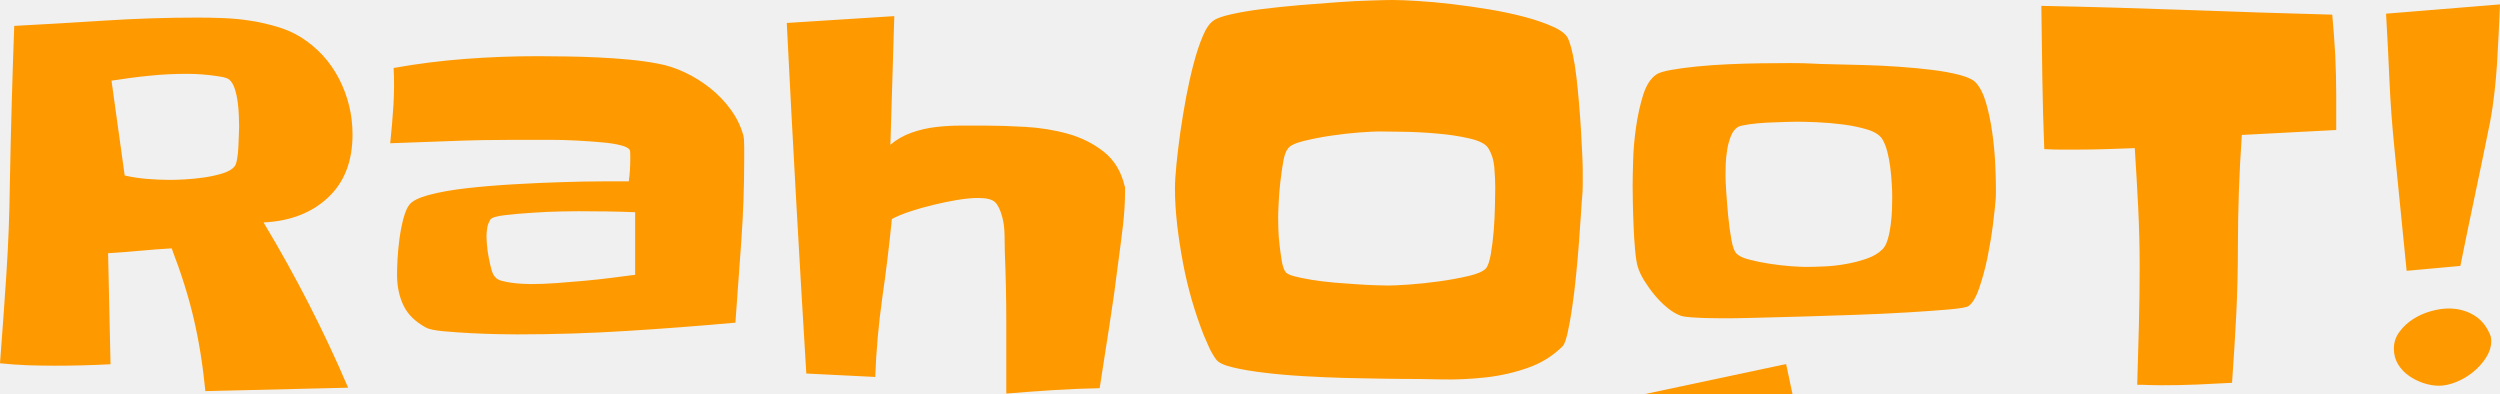
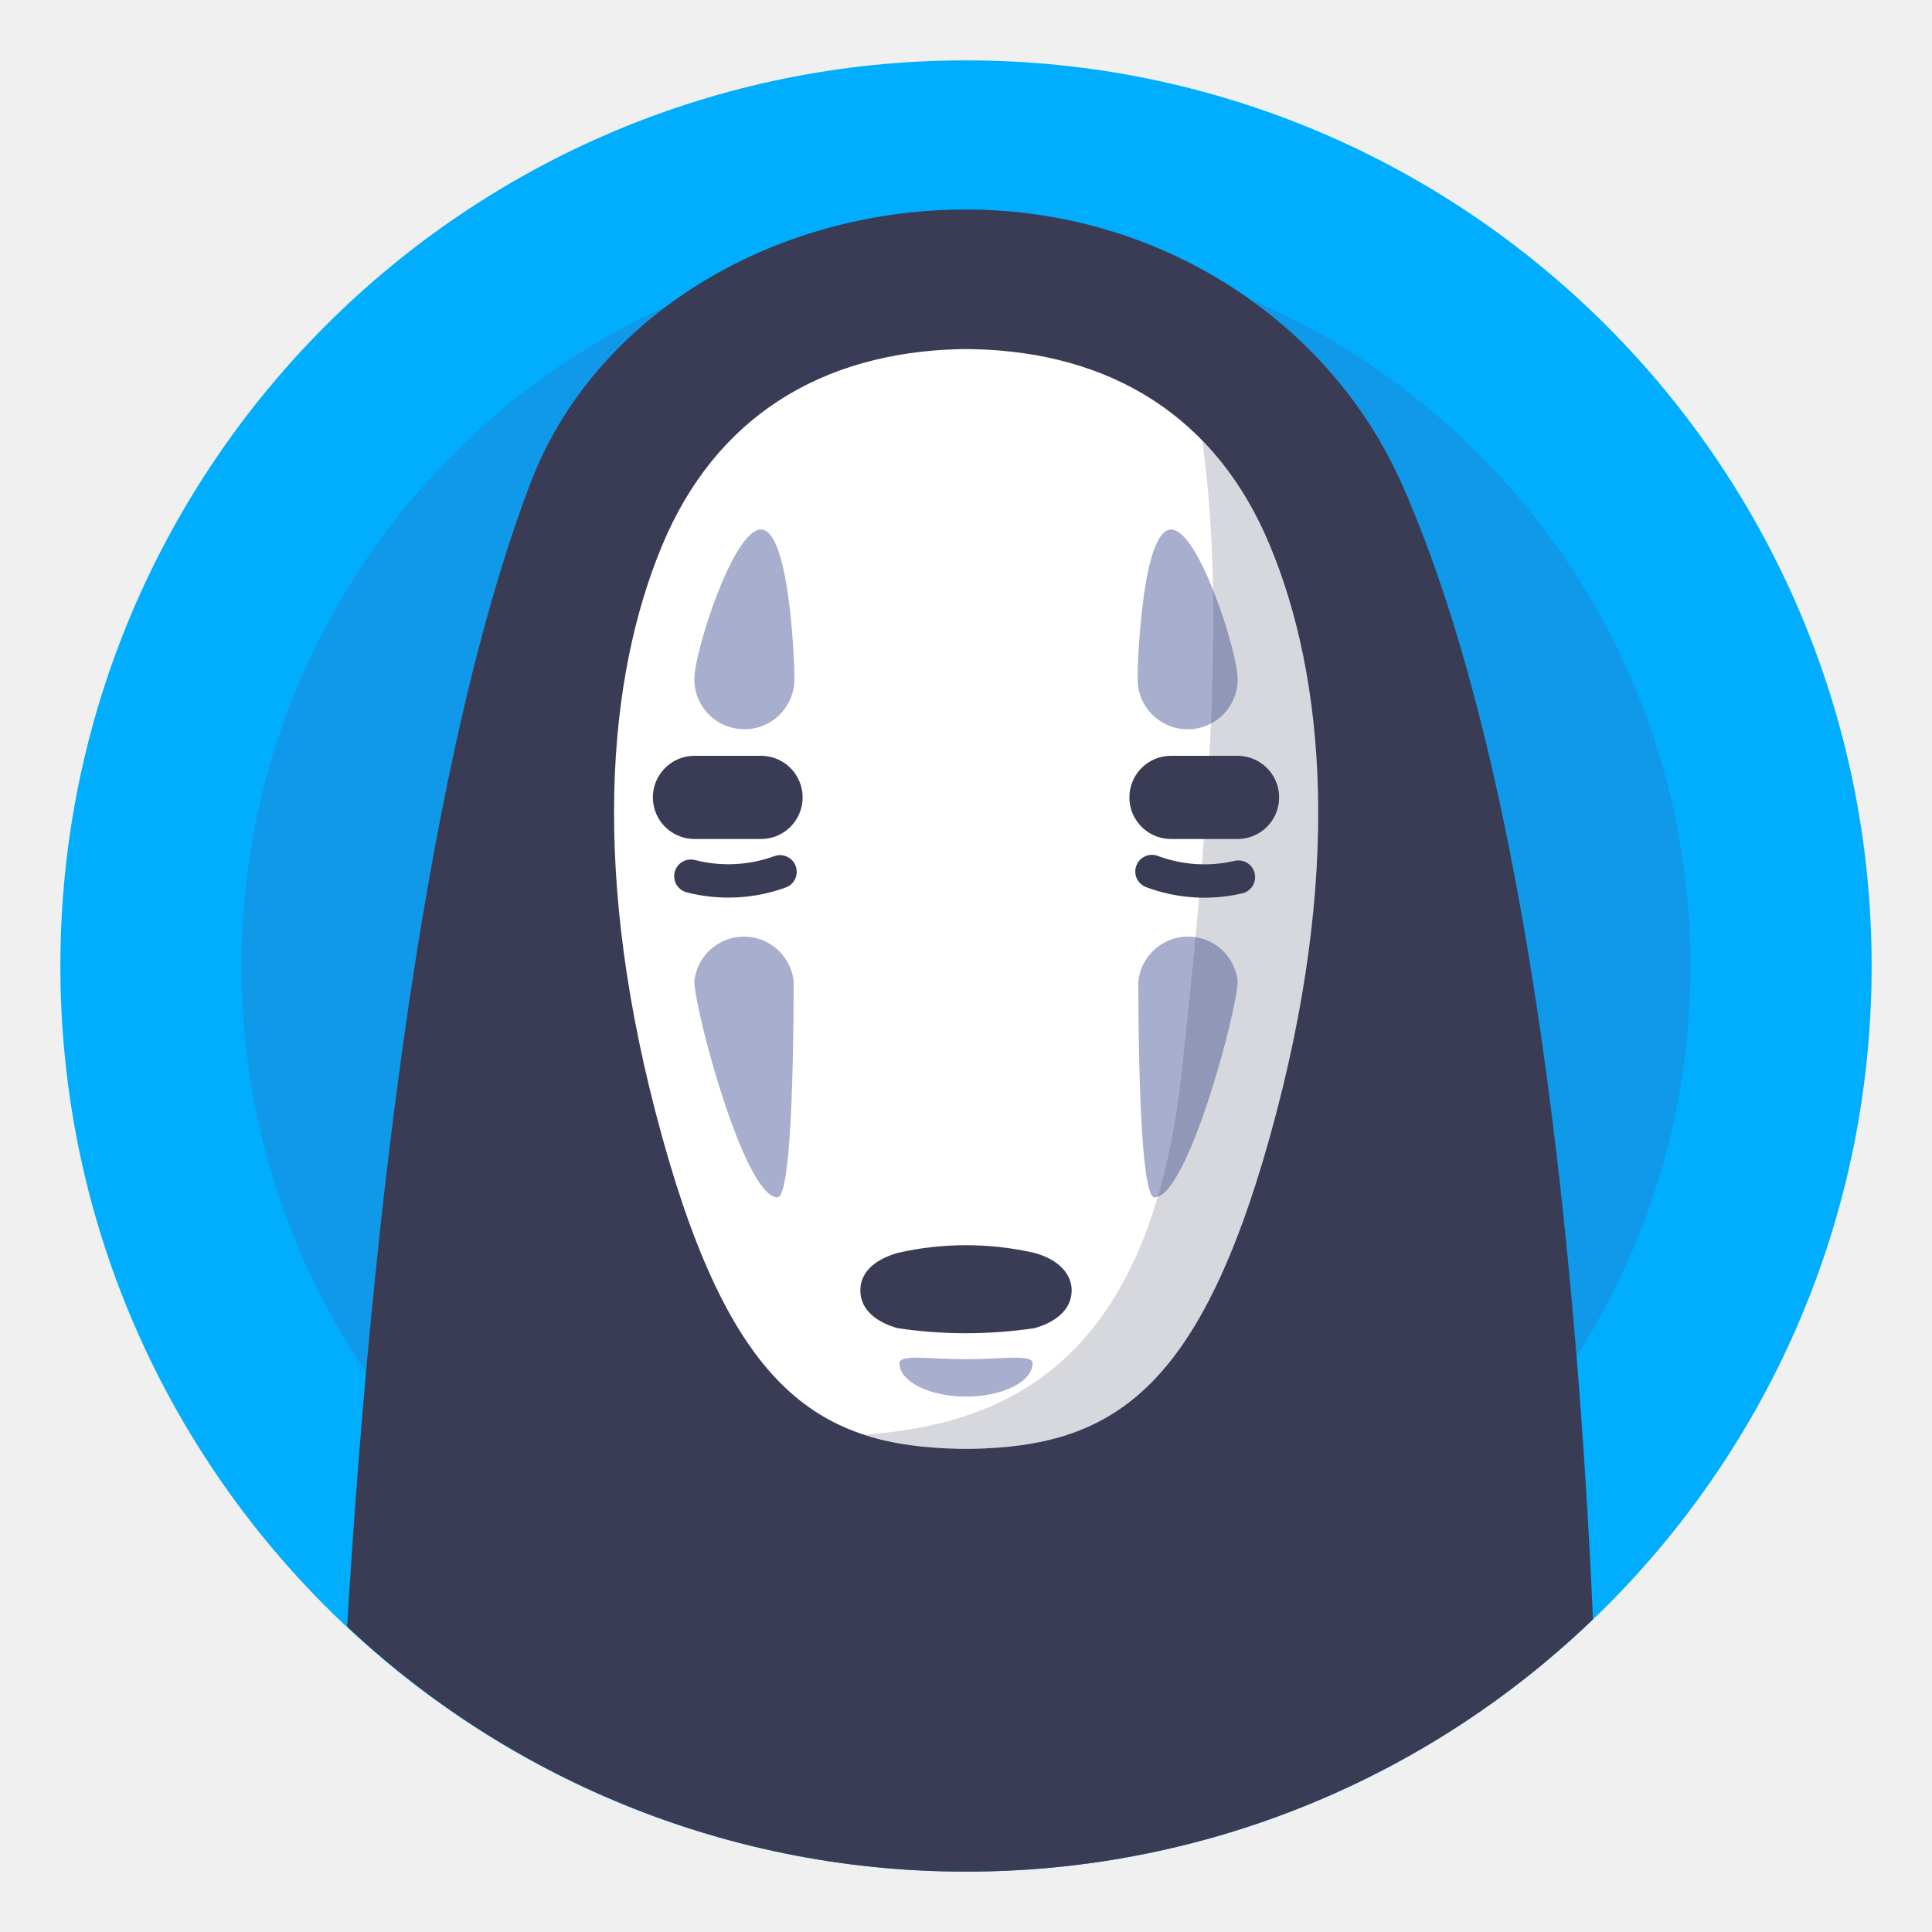
- <svg xmlns="http://www.w3.org/2000/svg" version="1.1" xlink="http://www.w3.org/1999/xlink" width="100%" height="100%" viewBox="5.04 -54.51 358.27 56.4">
-   <g fill="#ff9900">
-     <path d="M55.56 -35.24C55.56 -38.05 54.92 -40.7 53.64 -43.2C52.35 -45.7 50.52 -47.69 48.14 -49.19C47.16 -49.8 46.05 -50.29 44.81 -50.66C43.57 -51.03 42.29 -51.33 40.96 -51.54C39.62 -51.75 38.3 -51.87 37 -51.92C35.69 -51.97 34.47 -51.99 33.35 -51.99C28.96 -51.99 24.58 -51.85 20.21 -51.57C15.85 -51.29 11.47 -51.03 7.08 -50.8C6.8 -43.23 6.59 -35.67 6.45 -28.1C6.4 -23.85 6.24 -19.58 5.96 -15.31C5.68 -11.04 5.37 -6.75 5.04 -2.45C6.35 -2.31 7.65 -2.22 8.93 -2.17C10.22 -2.13 11.54 -2.1 12.89 -2.1C15.56 -2.1 18.22 -2.17 20.88 -2.31L20.53 -18.22C22.03 -18.31 23.53 -18.43 25.05 -18.57C26.57 -18.71 28.1 -18.83 29.64 -18.92C30.99 -15.42 32.04 -12.08 32.79 -8.9C33.54 -5.72 34.1 -2.24 34.47 1.54L54.93 1.05C51.48 -7.03 47.44 -14.92 42.81 -22.63C46.64 -22.82 49.73 -24.01 52.06 -26.21C54.4 -28.4 55.56 -31.41 55.56 -35.24ZM39.31 -36.37C39.31 -36.13 39.3 -35.74 39.27 -35.17C39.25 -34.61 39.23 -34.04 39.2 -33.46C39.18 -32.87 39.12 -32.31 39.03 -31.78C38.94 -31.24 38.82 -30.88 38.68 -30.69C38.35 -30.27 37.78 -29.93 36.96 -29.67C36.14 -29.42 35.26 -29.22 34.3 -29.08C33.34 -28.94 32.41 -28.85 31.5 -28.8C30.59 -28.75 29.9 -28.73 29.43 -28.73C28.35 -28.73 27.26 -28.78 26.14 -28.87C25.01 -28.96 23.94 -29.13 22.91 -29.36L21.02 -42.95C22.8 -43.23 24.58 -43.47 26.38 -43.65C28.18 -43.84 30.01 -43.93 31.88 -43.93C32.12 -43.93 32.52 -43.92 33.11 -43.9C33.69 -43.87 34.3 -43.83 34.93 -43.76C35.56 -43.69 36.16 -43.61 36.72 -43.51C37.28 -43.42 37.67 -43.28 37.91 -43.09C38.23 -42.81 38.49 -42.38 38.68 -41.8C38.87 -41.21 39.01 -40.58 39.1 -39.9C39.19 -39.23 39.25 -38.56 39.27 -37.91C39.3 -37.25 39.31 -36.74 39.31 -36.37Z M111.69 -31.6L111.69 -32.3L111.69 -33.39C111.69 -33.78 111.68 -34.15 111.66 -34.47C111.63 -34.8 111.6 -35.03 111.55 -35.17C111.18 -36.48 110.57 -37.71 109.73 -38.85C108.89 -40 107.91 -41.01 106.79 -41.9C105.66 -42.79 104.46 -43.54 103.18 -44.14C101.89 -44.75 100.6 -45.17 99.29 -45.4C98.03 -45.64 96.66 -45.83 95.19 -45.97C93.72 -46.11 92.23 -46.21 90.74 -46.28C89.24 -46.35 87.75 -46.4 86.26 -46.42C84.76 -46.44 83.38 -46.46 82.12 -46.46C78.62 -46.46 75.15 -46.33 71.72 -46.07C68.28 -45.81 64.86 -45.38 61.45 -44.77C61.54 -43 61.53 -41.2 61.42 -39.38C61.3 -37.56 61.15 -35.76 60.96 -33.98C63.9 -34.08 66.85 -34.18 69.79 -34.3C72.73 -34.42 75.67 -34.47 78.62 -34.47L80.65 -34.47L83.87 -34.47C85.09 -34.47 86.34 -34.44 87.62 -34.37C88.91 -34.3 90.1 -34.22 91.19 -34.12C92.29 -34.03 93.22 -33.89 93.96 -33.7C94.71 -33.52 95.15 -33.28 95.29 -33C95.34 -32.91 95.36 -32.66 95.36 -32.27L95.36 -31.53C95.36 -30.55 95.29 -29.55 95.15 -28.52L91.44 -28.52C89.71 -28.52 87.75 -28.48 85.55 -28.41C83.36 -28.34 81.06 -28.24 78.65 -28.1C76.25 -27.96 74 -27.77 71.93 -27.54C69.85 -27.3 68.06 -26.99 66.57 -26.59C65.07 -26.19 64.11 -25.72 63.69 -25.15C63.37 -24.73 63.09 -24.08 62.85 -23.19C62.62 -22.31 62.43 -21.35 62.29 -20.32C62.15 -19.29 62.06 -18.31 62.01 -17.38C61.96 -16.44 61.94 -15.7 61.94 -15.13C61.94 -13.5 62.24 -12.04 62.85 -10.76C63.46 -9.47 64.53 -8.41 66.08 -7.57C66.5 -7.33 67.34 -7.16 68.6 -7.04C69.86 -6.93 71.19 -6.83 72.59 -6.76C73.99 -6.69 75.32 -6.64 76.59 -6.62C77.85 -6.6 78.71 -6.59 79.18 -6.59C84.41 -6.59 89.62 -6.75 94.8 -7.08C99.99 -7.4 105.2 -7.8 110.43 -8.27L111.27 -19.9C111.55 -23.78 111.69 -27.68 111.69 -31.6ZM96.06 -15.13C94.99 -14.99 93.82 -14.84 92.56 -14.68C91.3 -14.52 90 -14.38 88.67 -14.26C87.34 -14.14 86.03 -14.04 84.75 -13.94C83.46 -13.85 82.26 -13.8 81.14 -13.8C80.86 -13.8 80.46 -13.82 79.95 -13.84C79.44 -13.86 78.92 -13.91 78.41 -13.98C77.89 -14.05 77.41 -14.14 76.97 -14.26C76.53 -14.38 76.21 -14.55 76.03 -14.78C75.79 -15.02 75.6 -15.39 75.46 -15.91C75.32 -16.42 75.2 -16.98 75.08 -17.59C74.96 -18.19 74.88 -18.78 74.83 -19.34C74.79 -19.9 74.76 -20.34 74.76 -20.67C74.76 -21.09 74.8 -21.5 74.87 -21.9C74.94 -22.29 75.09 -22.68 75.32 -23.05C75.51 -23.33 76.21 -23.54 77.43 -23.68C78.64 -23.82 79.98 -23.94 81.46 -24.03C82.93 -24.13 84.3 -24.19 85.59 -24.21C86.87 -24.23 87.66 -24.24 87.94 -24.24C89.29 -24.24 90.65 -24.23 92 -24.21C93.36 -24.19 94.71 -24.15 96.06 -24.1Z M166.27 -27.33L166.27 -27.61C166.27 -27.7 166.25 -27.79 166.2 -27.89C165.69 -29.99 164.69 -31.62 163.19 -32.79C161.7 -33.96 159.98 -34.81 158.04 -35.35C156.1 -35.89 154.07 -36.21 151.94 -36.33C149.82 -36.45 147.92 -36.51 146.23 -36.51L142.73 -36.51C141.52 -36.51 140.31 -36.44 139.12 -36.3C137.93 -36.16 136.77 -35.89 135.65 -35.49C134.53 -35.09 133.53 -34.52 132.64 -33.77C132.73 -36.86 132.83 -39.93 132.92 -42.99C133.01 -46.05 133.11 -49.12 133.2 -52.2L117.79 -51.22C118.21 -42.81 118.65 -34.44 119.12 -26.1C119.58 -17.76 120.08 -9.39 120.59 -0.98L130.47 -0.49C130.61 -4.32 130.95 -8.1 131.48 -11.84C132.02 -15.58 132.48 -19.34 132.85 -23.12C133.55 -23.5 134.43 -23.86 135.48 -24.21C136.53 -24.56 137.64 -24.87 138.81 -25.15C139.97 -25.44 141.12 -25.67 142.24 -25.86C143.36 -26.04 144.34 -26.14 145.18 -26.14C146.4 -26.14 147.22 -25.94 147.64 -25.54C148.06 -25.14 148.41 -24.41 148.69 -23.33C148.87 -22.68 148.98 -21.84 149 -20.81C149.03 -19.78 149.04 -18.94 149.04 -18.29C149.18 -14.92 149.25 -11.57 149.25 -8.23L149.25 1.89C151.49 1.71 153.71 1.54 155.9 1.4C158.1 1.26 160.34 1.17 162.63 1.12C163.1 -1.92 163.56 -4.92 164.03 -7.88C164.5 -10.85 164.92 -13.85 165.29 -16.89C165.53 -18.62 165.75 -20.36 165.96 -22.11C166.17 -23.86 166.27 -25.6 166.27 -27.33Z M231.86 -29.92C231.86 -30.53 231.84 -31.34 231.79 -32.37C231.74 -33.4 231.68 -34.53 231.61 -35.77C231.54 -37.01 231.45 -38.3 231.33 -39.66C231.22 -41.01 231.09 -42.3 230.95 -43.51C230.81 -44.73 230.63 -45.81 230.42 -46.77C230.21 -47.73 229.99 -48.46 229.76 -48.98C229.48 -49.59 228.78 -50.15 227.65 -50.66C226.53 -51.17 225.19 -51.64 223.63 -52.06C222.06 -52.48 220.37 -52.84 218.55 -53.15C216.72 -53.45 214.93 -53.71 213.15 -53.92C211.38 -54.13 209.73 -54.28 208.21 -54.37C206.69 -54.47 205.49 -54.51 204.6 -54.51C203.95 -54.51 202.92 -54.49 201.52 -54.44C200.12 -54.4 198.55 -54.32 196.82 -54.2C195.1 -54.08 193.27 -53.94 191.36 -53.78C189.44 -53.61 187.65 -53.43 185.96 -53.22C184.28 -53.01 182.81 -52.76 181.55 -52.48C180.29 -52.2 179.42 -51.9 178.96 -51.57C178.4 -51.2 177.88 -50.46 177.42 -49.36C176.95 -48.27 176.52 -46.97 176.12 -45.47C175.72 -43.98 175.36 -42.37 175.03 -40.64C174.71 -38.91 174.43 -37.22 174.19 -35.56C173.96 -33.9 173.77 -32.36 173.63 -30.94C173.49 -29.51 173.42 -28.35 173.42 -27.47C173.42 -25.83 173.53 -24.1 173.74 -22.28C173.95 -20.46 174.23 -18.63 174.58 -16.78C174.93 -14.94 175.36 -13.14 175.87 -11.39C176.39 -9.63 176.95 -7.99 177.56 -6.45C177.79 -5.89 178.05 -5.3 178.33 -4.69C178.61 -4.09 178.93 -3.53 179.31 -3.01C179.63 -2.55 180.44 -2.16 181.72 -1.86C183.01 -1.55 184.53 -1.3 186.28 -1.09C188.03 -0.88 189.91 -0.71 191.92 -0.6C193.93 -0.48 195.85 -0.4 197.7 -0.35C199.55 -0.3 201.19 -0.27 202.64 -0.25C204.09 -0.22 205.12 -0.21 205.72 -0.21C207.54 -0.21 209.51 -0.19 211.61 -0.14C213.71 -0.09 215.81 -0.19 217.92 -0.42C220.02 -0.65 222.04 -1.11 223.98 -1.79C225.91 -2.46 227.58 -3.5 228.99 -4.9C229.22 -5.14 229.45 -5.77 229.69 -6.8C229.92 -7.82 230.14 -9.05 230.35 -10.48C230.56 -11.9 230.75 -13.45 230.91 -15.13C231.08 -16.82 231.22 -18.42 231.33 -19.93C231.45 -21.45 231.54 -22.8 231.61 -23.96C231.68 -25.13 231.74 -25.95 231.79 -26.42C231.84 -26.98 231.86 -27.55 231.86 -28.13ZM219.32 -27.61C219.32 -27.09 219.3 -26.26 219.28 -25.12C219.26 -23.98 219.2 -22.78 219.11 -21.55C219.01 -20.31 218.87 -19.16 218.69 -18.11C218.5 -17.06 218.27 -16.37 217.99 -16.05C217.61 -15.63 216.78 -15.26 215.5 -14.96C214.21 -14.66 212.81 -14.4 211.29 -14.19C209.78 -13.98 208.33 -13.83 206.95 -13.73C205.57 -13.64 204.6 -13.59 204.04 -13.59C203.71 -13.59 203.14 -13.61 202.32 -13.63C201.51 -13.65 200.57 -13.7 199.52 -13.77C198.47 -13.84 197.38 -13.92 196.26 -14.01C195.14 -14.11 194.08 -14.24 193.08 -14.4C192.07 -14.56 191.22 -14.74 190.52 -14.92C189.82 -15.11 189.4 -15.32 189.26 -15.56C189.02 -15.88 188.85 -16.4 188.73 -17.1C188.61 -17.8 188.51 -18.54 188.42 -19.34C188.32 -20.13 188.26 -20.9 188.24 -21.65C188.22 -22.4 188.21 -22.96 188.21 -23.33C188.21 -23.75 188.23 -24.44 188.28 -25.4C188.32 -26.36 188.4 -27.36 188.52 -28.41C188.64 -29.46 188.78 -30.45 188.94 -31.36C189.1 -32.27 189.33 -32.89 189.61 -33.21C189.89 -33.63 190.63 -34 191.85 -34.3C193.06 -34.6 194.38 -34.86 195.81 -35.07C197.23 -35.28 198.59 -35.43 199.87 -35.53C201.16 -35.62 202.06 -35.67 202.57 -35.67C203.22 -35.67 204.34 -35.65 205.93 -35.63C207.52 -35.61 209.17 -35.53 210.87 -35.38C212.58 -35.24 214.14 -35.01 215.57 -34.68C216.99 -34.36 217.89 -33.91 218.27 -33.35C218.78 -32.56 219.08 -31.64 219.18 -30.59C219.27 -29.53 219.32 -28.54 219.32 -27.61Z M291.07 -27.75C291.07 -28.63 291.03 -29.79 290.96 -31.22C290.89 -32.64 290.75 -34.09 290.54 -35.56C290.33 -37.03 290.04 -38.42 289.67 -39.73C289.29 -41.04 288.8 -42.02 288.19 -42.67C287.82 -43.09 287.06 -43.45 285.92 -43.76C284.77 -44.06 283.45 -44.31 281.96 -44.49C280.46 -44.68 278.85 -44.83 277.12 -44.95C275.4 -45.07 273.73 -45.15 272.11 -45.19C270.5 -45.24 269.04 -45.28 267.73 -45.3C266.43 -45.32 265.42 -45.36 264.72 -45.4C263.93 -45.45 262.88 -45.47 261.57 -45.47C260.26 -45.47 258.85 -45.46 257.33 -45.44C255.81 -45.42 254.26 -45.37 252.67 -45.3C251.08 -45.23 249.59 -45.12 248.18 -44.98C246.78 -44.84 245.57 -44.68 244.54 -44.49C243.51 -44.31 242.81 -44.1 242.44 -43.86C241.6 -43.3 240.96 -42.31 240.51 -40.89C240.07 -39.46 239.73 -37.93 239.5 -36.3C239.26 -34.66 239.12 -33.06 239.08 -31.5C239.03 -29.93 239.01 -28.7 239.01 -27.82C239.01 -27.26 239.02 -26.44 239.04 -25.37C239.06 -24.29 239.1 -23.18 239.15 -22.04C239.19 -20.89 239.26 -19.79 239.36 -18.74C239.45 -17.69 239.57 -16.91 239.71 -16.4C239.89 -15.74 240.21 -15.05 240.65 -14.33C241.1 -13.61 241.6 -12.9 242.16 -12.23C242.72 -11.55 243.33 -10.94 243.98 -10.41C244.63 -9.87 245.29 -9.48 245.94 -9.25C246.22 -9.16 246.69 -9.09 247.34 -9.04C248 -8.99 248.7 -8.96 249.45 -8.93C250.19 -8.91 250.91 -8.9 251.58 -8.9L253.02 -8.9C253.63 -8.9 254.85 -8.92 256.7 -8.97C258.54 -9.02 260.69 -9.07 263.14 -9.14C265.6 -9.21 268.18 -9.3 270.89 -9.39C273.6 -9.48 276.11 -9.6 278.42 -9.74C280.73 -9.88 282.69 -10.02 284.31 -10.16C285.92 -10.3 286.86 -10.46 287.14 -10.65C287.7 -11.02 288.22 -11.89 288.68 -13.24C289.15 -14.6 289.55 -16.08 289.88 -17.69C290.2 -19.3 290.46 -20.86 290.65 -22.35C290.83 -23.85 290.95 -24.92 291 -25.58C291.04 -25.95 291.07 -26.31 291.07 -26.66ZM276.21 -26.28C276.21 -25.86 276.2 -25.28 276.18 -24.56C276.15 -23.84 276.1 -23.1 276 -22.35C275.91 -21.6 275.77 -20.9 275.58 -20.25C275.4 -19.6 275.14 -19.11 274.81 -18.78C274.25 -18.22 273.5 -17.77 272.57 -17.45C271.63 -17.12 270.64 -16.86 269.59 -16.68C268.54 -16.49 267.5 -16.37 266.47 -16.33C265.45 -16.28 264.56 -16.26 263.81 -16.26C263.39 -16.26 262.69 -16.29 261.71 -16.36C260.73 -16.43 259.71 -16.55 258.66 -16.71C257.61 -16.87 256.63 -17.07 255.72 -17.31C254.81 -17.54 254.19 -17.84 253.86 -18.22C253.58 -18.5 253.35 -19.15 253.16 -20.18C252.97 -21.21 252.82 -22.34 252.7 -23.58C252.59 -24.82 252.49 -25.98 252.42 -27.08C252.35 -28.18 252.32 -28.94 252.32 -29.36C252.32 -29.78 252.33 -30.33 252.35 -31.01C252.38 -31.68 252.45 -32.37 252.56 -33.07C252.68 -33.77 252.86 -34.42 253.09 -35C253.32 -35.58 253.65 -36.02 254.07 -36.3C254.3 -36.44 254.82 -36.56 255.61 -36.68C256.41 -36.8 257.26 -36.88 258.17 -36.93C259.08 -36.97 259.96 -37.01 260.8 -37.03C261.64 -37.05 262.22 -37.07 262.55 -37.07C263.16 -37.07 264.08 -37.04 265.32 -37C266.55 -36.95 267.82 -36.84 269.1 -36.68C270.39 -36.52 271.56 -36.27 272.64 -35.95C273.71 -35.62 274.44 -35.15 274.81 -34.54C275.09 -34.08 275.32 -33.48 275.51 -32.76C275.7 -32.03 275.84 -31.29 275.93 -30.52C276.03 -29.74 276.1 -28.99 276.14 -28.24C276.19 -27.49 276.21 -26.84 276.21 -26.28Z M339.84 -40.78C339.84 -42.74 339.79 -44.67 339.7 -46.56C339.6 -48.45 339.46 -50.4 339.27 -52.41C332.31 -52.6 325.38 -52.82 318.46 -53.08C311.55 -53.33 304.59 -53.53 297.58 -53.67L297.72 -43.44C297.77 -40.03 297.86 -36.6 298 -33.14C298.8 -33.1 299.58 -33.07 300.35 -33.07L302.7 -33.07C304.1 -33.07 305.49 -33.1 306.87 -33.14C308.25 -33.19 309.61 -33.24 310.97 -33.28C311.15 -30.43 311.32 -27.6 311.46 -24.77C311.6 -21.94 311.67 -19.13 311.67 -16.33C311.67 -13.52 311.63 -10.71 311.56 -7.88C311.49 -5.06 311.41 -2.22 311.32 0.63C311.88 0.63 312.45 0.64 313.03 0.67C313.62 0.69 314.21 0.7 314.82 0.7C316.5 0.7 318.18 0.67 319.87 0.6C321.55 0.53 323.23 0.44 324.91 0.35C325.14 -2.87 325.34 -6.11 325.51 -9.35C325.67 -12.6 325.75 -15.86 325.75 -19.13C325.75 -21.79 325.8 -24.45 325.89 -27.12C325.98 -29.78 326.13 -32.47 326.31 -35.17L339.84 -35.88Z M363.31 -53.88L346.98 -52.55C347.17 -49.33 347.33 -46.12 347.47 -42.92C347.61 -39.72 347.85 -36.53 348.17 -33.35L349.93 -15.7L357.63 -16.4C358.33 -19.9 359.05 -23.36 359.77 -26.77C360.49 -30.18 361.21 -33.63 361.91 -37.14C362.14 -38.35 362.34 -39.67 362.5 -41.1C362.67 -42.52 362.79 -43.98 362.89 -45.47C362.98 -46.97 363.06 -48.44 363.13 -49.89C363.2 -51.34 363.26 -52.67 363.31 -53.88ZM362.05 -5.61C362.05 -5.79 362.04 -5.97 362.01 -6.13C361.99 -6.29 361.93 -6.47 361.84 -6.66C361.32 -7.87 360.54 -8.78 359.49 -9.39C358.44 -10 357.26 -10.3 355.95 -10.3C355.16 -10.3 354.3 -10.17 353.39 -9.91C352.48 -9.66 351.64 -9.28 350.87 -8.79C350.1 -8.3 349.45 -7.7 348.91 -6.97C348.37 -6.25 348.1 -5.44 348.1 -4.55C348.1 -3.71 348.3 -2.97 348.7 -2.31C349.1 -1.66 349.61 -1.11 350.24 -0.67C350.87 -0.22 351.57 0.13 352.34 0.39C353.11 0.64 353.85 0.77 354.55 0.77C355.3 0.77 356.11 0.6 357 0.25C357.89 -0.11 358.71 -0.58 359.45 -1.19C360.2 -1.8 360.82 -2.49 361.31 -3.26C361.8 -4.03 362.05 -4.81 362.05 -5.61Z" />
-   </g>
-   <rect id="SvgjsRect1020" width="42.301" height="8" fill="#ff9900" transform="translate(220, 2) scale(1) rotate(348, 21, 4)" light-content="false" />
+ <svg xmlns="http://www.w3.org/2000/svg" width="800px" height="800px" viewBox="0 0 128 128" data-name="Layer 1" id="Layer_1">
+   <defs>
+     <style>.cls-1{fill:#00adfe;}.cls-2{fill:#356cb6;opacity:0.3;}.cls-3,.cls-8{fill:#393c54;}.cls-4{fill:#ffffff;}.cls-5,.cls-6{fill:none;stroke:#393c54;stroke-linecap:round;stroke-miterlimit:10;}.cls-5{stroke-width:5.51px;}.cls-6{stroke-width:2.21px;}.cls-7{fill:#a7aece;}.cls-8{opacity:0.2;}</style>
+   </defs>
+   <circle class="cls-1" cx="64" cy="64" r="60" />
+   <circle class="cls-2" cx="64" cy="64" r="48" />
+   <path class="cls-3" d="M64,124a59.8,59.8,0,0,0,41.54-16.72c-1-22.43-3.94-55.49-12.65-75.18C88.06,21.18,76.74,13.88,64,13.88h0c-12.74,0-24.65,7-28.89,18.22C27.58,51.93,24.35,85.33,23,107.76A59.74,59.74,0,0,0,64,124Z" />
+   <path class="cls-4" d="M84.13,36.13c-3.52-8.48-10.48-12.82-19.74-13v0h-.78v0c-9.26.22-16.22,4.56-19.74,13-3.63,8.71-4.83,21.77,0,39.19,4.69,17,10.54,20.49,19.74,20.67h.78c9.2-.18,15-3.72,19.74-20.67C89,57.9,87.76,44.84,84.13,36.13Z" />
+   <line class="cls-5" x1="77.58" x2="81.99" y1="52.83" y2="52.83" />
+   <path class="cls-3" d="M68.5,88a30.85,30.85,0,0,1-9,0c-1.25-.33-2.5-1.12-2.5-2.5s1.2-2.13,2.5-2.5a20.4,20.4,0,0,1,9,0c1.21.31,2.5,1.12,2.5,2.5S69.73,87.68,68.5,88Z" />
+   <path class="cls-6" d="M82.05,58.11a9.91,9.91,0,0,1-5.73-.37" />
+   <path class="cls-7" d="M75.42,65A3.31,3.31,0,0,1,82,65c0,1.83-3.31,14.33-5.51,14.33C75.42,79.29,75.42,66.79,75.42,65Z" />
+   <path class="cls-7" d="M75.37,45A3.31,3.31,0,0,0,82,45c0-1.82-2.59-9.92-4.41-9.92S75.37,43.19,75.37,45Z" />
+   <line class="cls-5" x1="46.01" x2="50.42" y1="52.83" y2="52.83" />
+   <path class="cls-6" d="M51.68,57.76a10,10,0,0,1-5.91.29" />
+   <path class="cls-7" d="M52.63,45A3.31,3.31,0,0,1,46,45c0-1.82,2.59-9.92,4.41-9.92S52.63,43.19,52.63,45Z" />
+   <path class="cls-7" d="M52.58,65A3.31,3.31,0,0,0,46,65c0,1.83,3.31,14.33,5.51,14.33C52.58,79.29,52.58,66.79,52.58,65Z" />
+   <path class="cls-7" d="M68.41,90.32c0,1.22-2,2.21-4.41,2.21s-4.41-1-4.41-2.21c0-.62,2-.27,4.41-.27S68.41,89.7,68.41,90.32Z" />
+   <path class="cls-8" d="M84.13,36.13a21.8,21.8,0,0,0-4.48-6.94c1.45,10.32.63,23.64-1.36,41.86-2.09,19.1-11.43,23.3-21,24a21.16,21.16,0,0,0,6.35.94h.78c9.2-.18,15-3.72,19.74-20.67C89,57.9,87.76,44.84,84.13,36.13Z" />
</svg>
